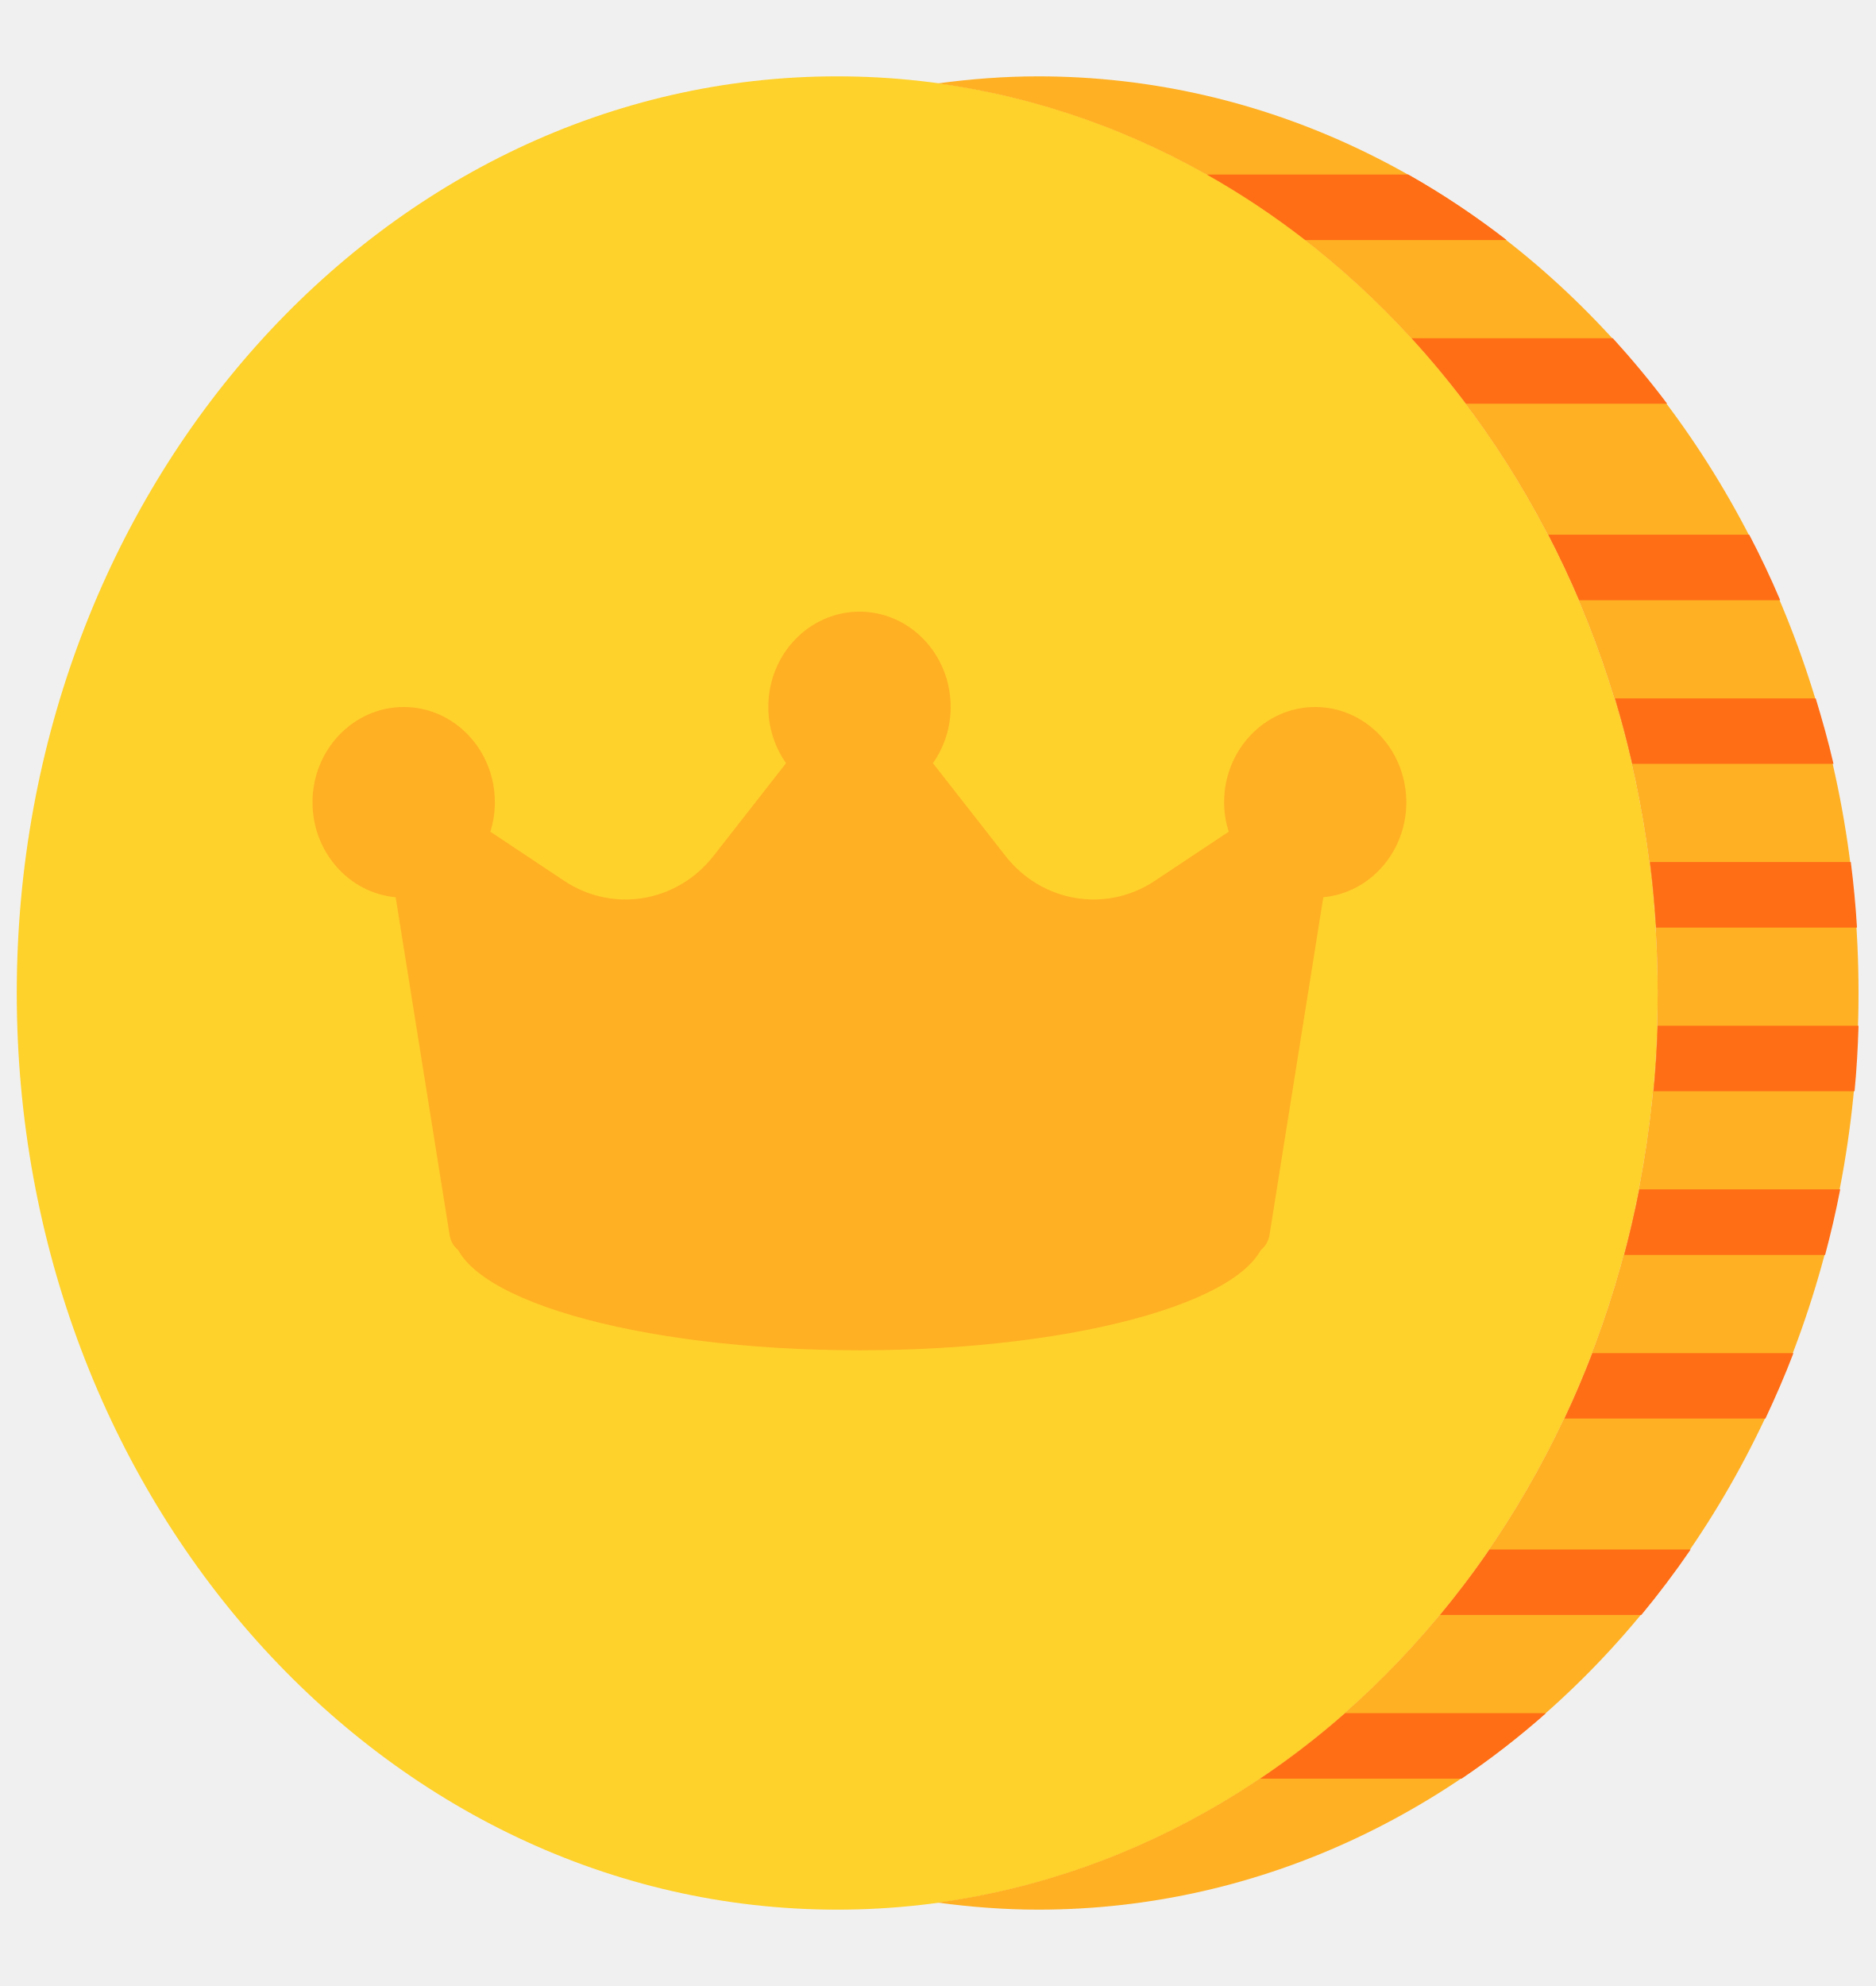
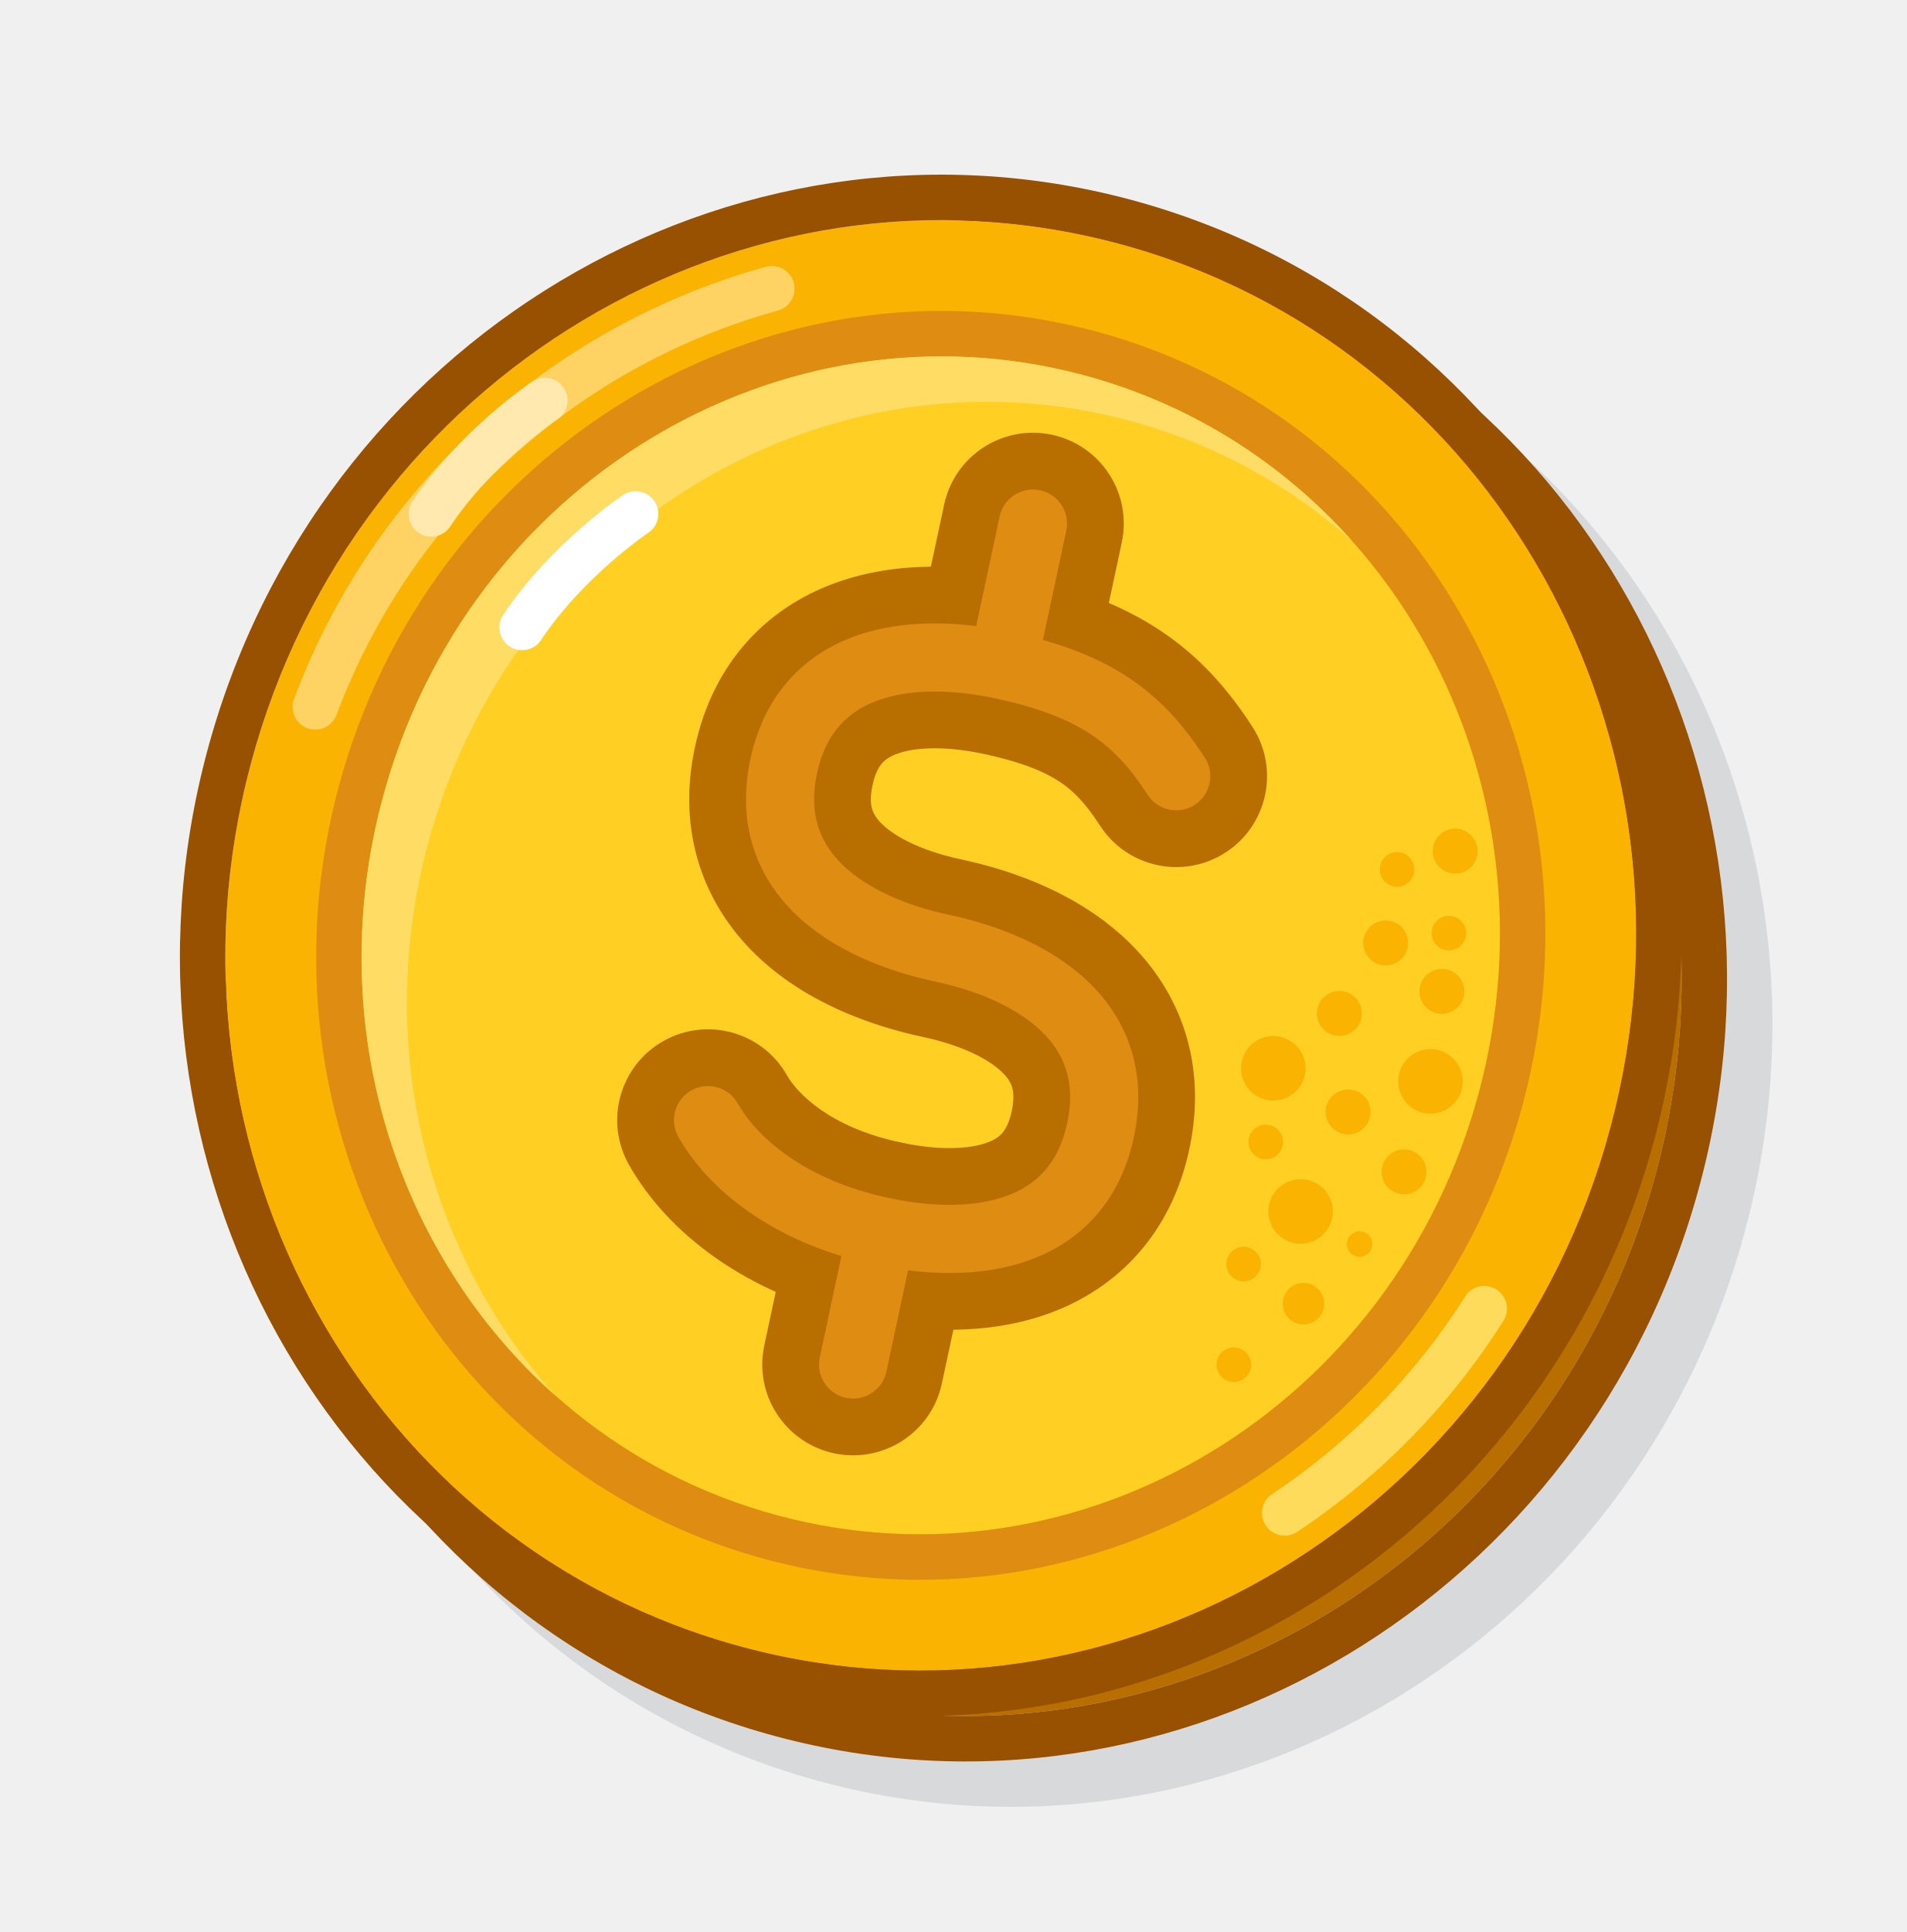
- <svg xmlns="http://www.w3.org/2000/svg" width="17" height="18" viewBox="0 0 17 18" fill="none">
-   <g id="Group 4">
-     <g id="001-coin">
-       <path id="XMLID_99_" fill-rule="evenodd" clip-rule="evenodd" d="M7.589 17.308C11.697 17.308 15.027 13.588 15.027 9C15.027 4.412 11.697 0.692 7.589 0.692C3.482 0.692 0.152 4.412 0.152 9C0.152 13.588 3.482 17.308 7.589 17.308" fill="#FFD12B" />
-       <path id="XMLID_132_" fill-rule="evenodd" clip-rule="evenodd" d="M15.027 9C15.027 4.757 12.178 1.258 8.5 0.756C8.799 0.716 9.102 0.692 9.411 0.692C13.518 0.692 16.848 4.412 16.848 9C16.848 13.588 13.518 17.308 9.411 17.308C9.102 17.308 8.799 17.284 8.5 17.244C12.178 16.742 15.027 13.243 15.027 9" fill="#FFB023" />
-       <path id="XMLID_114_" fill-rule="evenodd" clip-rule="evenodd" d="M15.027 9.297H16.848C16.842 9.496 16.831 9.694 16.812 9.89H14.99C15.009 9.694 15.021 9.496 15.027 9.297" fill="#FF6D15" />
-       <path id="XMLID_113_" fill-rule="evenodd" clip-rule="evenodd" d="M14.958 7.813H16.778C16.803 8.009 16.822 8.207 16.834 8.407H15.013C15 8.207 14.983 8.009 14.958 7.813" fill="#FF6D15" />
-       <path id="XMLID_112_" fill-rule="evenodd" clip-rule="evenodd" d="M14.861 10.78H16.682C16.643 10.981 16.597 11.179 16.545 11.374H14.724C14.776 11.179 14.821 10.981 14.861 10.78" fill="#FF6D15" />
-       <path id="XMLID_111_" fill-rule="evenodd" clip-rule="evenodd" d="M14.436 12.264H16.258C16.181 12.466 16.095 12.663 16.004 12.857H14.183C14.274 12.664 14.358 12.466 14.436 12.264" fill="#FF6D15" />
-       <path id="XMLID_110_" fill-rule="evenodd" clip-rule="evenodd" d="M14.641 6.33H16.46C16.519 6.525 16.575 6.722 16.621 6.923H14.797C14.751 6.723 14.7 6.524 14.641 6.33" fill="#FF6D15" />
-       <path id="XMLID_109_" fill-rule="evenodd" clip-rule="evenodd" d="M14.036 4.846H15.857C15.958 5.039 16.052 5.237 16.138 5.44H14.316C14.229 5.237 14.136 5.039 14.036 4.846" fill="#FF6D15" />
-       <path id="XMLID_108_" fill-rule="evenodd" clip-rule="evenodd" d="M12.797 3.066H14.621C14.793 3.255 14.958 3.453 15.113 3.659H13.29C13.134 3.453 12.97 3.255 12.797 3.066" fill="#FF6D15" />
-       <path id="XMLID_107_" fill-rule="evenodd" clip-rule="evenodd" d="M10.941 1.582H12.766C13.076 1.757 13.374 1.956 13.658 2.176H11.833C11.55 1.956 11.251 1.757 10.941 1.582" fill="#FF6D15" />
-       <path id="XMLID_106_" fill-rule="evenodd" clip-rule="evenodd" d="M13.503 14.044H15.326C15.185 14.25 15.036 14.447 14.879 14.637H13.055C13.212 14.447 13.362 14.25 13.503 14.044" fill="#FF6D15" />
-       <path id="XMLID_105_" fill-rule="evenodd" clip-rule="evenodd" d="M14.015 15.527C13.772 15.742 13.516 15.941 13.249 16.121H11.424C11.692 15.941 11.95 15.743 12.195 15.527H14.015Z" fill="#FF6D15" />
+ <svg xmlns="http://www.w3.org/2000/svg" width="154" height="156" viewBox="0 0 154 156" fill="none">
+   <g id="Group 982">
+     <path id="Union" d="M66.367 143.876C98.747 152.552 132.057 132.471 140.939 99.325C149.82 66.179 131.013 32.133 98.633 23.457C66.253 14.781 32.943 34.862 24.061 68.008C15.18 101.154 33.987 135.2 66.367 143.876Z" fill="#021024" fill-opacity="0.1" />
+     <path id="Ellipse 732" d="M133.73 94.71C125.344 126.006 93.968 144.792 63.649 136.668C33.331 128.544 15.551 96.587 23.937 65.29C32.322 33.994 63.699 15.209 94.017 23.332C124.336 31.456 142.116 63.413 133.73 94.71Z" fill="#B96F00" />
+     <path id="Ellipse 732 (Stroke)" fill-rule="evenodd" clip-rule="evenodd" d="M137.272 95.659C128.39 128.804 95.08 148.886 62.7 140.209C30.32 131.533 11.513 97.487 20.395 64.341C29.276 31.196 62.587 11.114 94.966 19.791C127.346 28.467 146.153 62.513 137.272 95.659ZM63.649 136.668C93.968 144.792 125.344 126.006 133.73 94.71C142.116 63.413 124.336 31.456 94.017 23.332C63.699 15.209 32.322 33.994 23.936 65.29C15.551 96.587 33.331 128.544 63.649 136.668Z" fill="#975100" />
+     <path id="Ellipse 728" d="M130.064 91.043C121.678 122.34 90.301 141.125 59.983 133.001C29.664 124.877 11.884 92.921 20.27 61.624C28.656 30.327 60.032 11.542 90.351 19.666C120.669 27.79 138.449 59.746 130.064 91.043Z" fill="#F9B300" />
+     <path id="Ellipse 728 (Stroke)" fill-rule="evenodd" clip-rule="evenodd" d="M133.605 91.992C124.724 125.138 91.413 145.219 59.034 136.543C26.654 127.867 7.847 93.821 16.728 60.675C25.61 27.529 58.92 7.448 91.3 16.124C123.68 24.8 142.487 58.846 133.605 91.992ZM59.983 133.001C90.301 141.125 121.678 122.34 130.063 91.043C138.449 59.746 120.669 27.79 90.351 19.666C60.032 11.542 28.656 30.327 20.27 61.624C11.884 92.921 29.664 124.877 59.983 133.001Z" fill="#975100" />
+     <path id="Ellipse 733" d="M119.438 88.196C112.625 113.624 87.28 128.927 62.83 122.376C38.379 115.824 24.081 89.899 30.895 64.471C37.709 39.042 63.053 23.739 87.504 30.291C111.954 36.842 126.252 62.767 119.438 88.196Z" fill="#FFCF23" />
+     <path id="Ellipse 733 (Stroke)" fill-rule="evenodd" clip-rule="evenodd" d="M122.98 89.145C115.678 116.397 88.417 133.028 61.881 125.918C35.344 118.807 20.051 90.774 27.353 63.522C34.656 36.269 61.916 19.639 88.453 26.749C114.989 33.859 130.282 61.892 122.98 89.145ZM62.83 122.376C87.28 128.927 112.625 113.624 119.438 88.196C126.252 62.767 111.954 36.842 87.504 30.291C63.053 23.739 37.709 39.042 30.895 64.471C24.081 89.899 38.379 115.824 62.83 122.376Z" fill="#DF8D12" />
+     <path id="Subtract" fill-rule="evenodd" clip-rule="evenodd" d="M109.201 43.688C104.164 39.199 98.071 35.807 91.17 33.958C66.72 27.406 41.375 42.709 34.562 68.138C30.165 84.546 34.559 101.162 44.799 112.645C31.99 101.23 26.005 82.722 30.895 64.471C37.709 39.042 63.053 23.739 87.504 30.291C96.176 32.615 103.572 37.376 109.201 43.688Z" fill="#FFDD65" />
+     <g id="Group 947">
+       <path id="Ellipse 587" d="M107.403 96.742C107.999 98.05 107.422 99.594 106.114 100.191C104.806 100.788 103.262 100.211 102.665 98.903C102.068 97.595 102.645 96.05 103.953 95.454C105.262 94.857 106.806 95.434 107.403 96.742Z" fill="#F9B300" />
+       <path id="Ellipse 588" d="M117.889 86.236C118.485 87.544 117.909 89.088 116.6 89.685C115.292 90.282 113.748 89.705 113.151 88.397C112.555 87.088 113.131 85.544 114.44 84.948C115.748 84.351 117.292 84.928 117.889 86.236Z" fill="#F9B300" />
+       <path id="Ellipse 597" d="M105.194 85.179C105.791 86.487 105.214 88.031 103.906 88.628C102.598 89.225 101.053 88.648 100.457 87.34C99.86 86.032 100.437 84.487 101.745 83.891C103.053 83.294 104.597 83.871 105.194 85.179Z" fill="#F9B300" />
+       <path id="Ellipse 589" d="M110.519 89.034C110.935 89.945 110.533 91.021 109.622 91.436C108.711 91.852 107.635 91.45 107.22 90.539C106.804 89.628 107.206 88.552 108.117 88.137C109.028 87.721 110.103 88.123 110.519 89.034Z" fill="#F9B300" />
+       <path id="Ellipse 590" d="M109.814 81.079C110.229 81.99 109.828 83.066 108.917 83.481C108.006 83.897 106.93 83.495 106.515 82.584C106.099 81.673 106.501 80.597 107.412 80.182C108.323 79.766 109.398 80.168 109.814 81.079Z" fill="#F9B300" />
+       <path id="Ellipse 591" d="M118.095 79.294C118.511 80.205 118.109 81.281 117.198 81.696C116.287 82.112 115.212 81.71 114.796 80.799C114.38 79.888 114.782 78.813 115.693 78.397C116.604 77.981 117.68 78.383 118.095 79.294Z" fill="#F9B300" />
+       <path id="Ellipse 592" d="M119.165 67.974C119.581 68.885 119.179 69.96 118.268 70.376C117.357 70.791 116.282 70.39 115.866 69.478C115.45 68.567 115.852 67.492 116.763 67.076C117.674 66.661 118.75 67.062 119.165 67.974Z" fill="#F9B300" />
+       <path id="Ellipse 593" d="M113.554 75.387C113.969 76.298 113.567 77.374 112.656 77.789C111.745 78.205 110.67 77.803 110.254 76.892C109.839 75.981 110.24 74.906 111.151 74.49C112.063 74.075 113.138 74.476 113.554 75.387Z" fill="#F9B300" />
+       <path id="Ellipse 594" d="M115.036 93.873C115.452 94.784 115.05 95.859 114.139 96.275C113.228 96.691 112.152 96.289 111.737 95.378C111.321 94.467 111.723 93.391 112.634 92.976C113.545 92.56 114.621 92.962 115.036 93.873Z" fill="#F9B300" />
+       <path id="Ellipse 595" d="M106.789 104.573C107.173 105.415 106.802 106.409 105.96 106.793C105.118 107.177 104.124 106.805 103.74 105.963C103.356 105.121 103.727 104.127 104.569 103.743C105.411 103.359 106.405 103.731 106.789 104.573Z" fill="#F9B300" />
+       <path id="Ellipse 596" d="M110.734 100.023C110.969 100.538 110.741 101.147 110.226 101.382C109.711 101.617 109.103 101.389 108.868 100.874C108.633 100.359 108.86 99.751 109.375 99.516C109.89 99.281 110.499 99.508 110.734 100.023Z" fill="#F9B300" />
+       <path id="Ellipse 598" d="M103.487 91.63C103.806 92.33 103.497 93.158 102.796 93.477C102.096 93.797 101.268 93.488 100.949 92.787C100.629 92.086 100.938 91.259 101.639 90.939C102.34 90.62 103.167 90.929 103.487 91.63Z" fill="#F9B300" />
+       <path id="Ellipse 601" d="M114.092 69.623C114.412 70.323 114.103 71.151 113.402 71.47C112.701 71.79 111.874 71.481 111.555 70.78C111.235 70.079 111.544 69.252 112.245 68.933C112.945 68.613 113.773 68.922 114.092 69.623Z" fill="#F9B300" />
+       <path id="Ellipse 602" d="M118.278 74.766C118.597 75.467 118.288 76.294 117.588 76.614C116.887 76.933 116.06 76.624 115.74 75.923C115.42 75.222 115.729 74.395 116.43 74.076C117.131 73.756 117.958 74.065 118.278 74.766Z" fill="#F9B300" />
+       <path id="Ellipse 599" d="M101.699 101.489C102.019 102.19 101.71 103.017 101.009 103.337C100.308 103.657 99.481 103.348 99.161 102.647C98.842 101.946 99.151 101.119 99.852 100.799C100.552 100.479 101.38 100.788 101.699 101.489Z" fill="#F9B300" />
+       <path id="Ellipse 600" d="M100.91 109.617C101.229 110.317 100.92 111.145 100.219 111.464C99.519 111.784 98.691 111.475 98.372 110.774C98.052 110.073 98.361 109.246 99.062 108.926C99.763 108.607 100.59 108.916 100.91 109.617Z" fill="#F9B300" />
    </g>
-     <g id="001-crown-2">
-       <path id="Path" fill-rule="evenodd" clip-rule="evenodd" d="M11.924 6.408C11.467 6.408 11.097 6.795 11.097 7.272C11.097 7.362 11.111 7.452 11.139 7.538L10.468 7.984C10.027 8.277 9.445 8.18 9.114 7.757L8.457 6.917C8.561 6.77 8.618 6.591 8.618 6.408C8.618 5.931 8.248 5.544 7.792 5.544C7.335 5.544 6.965 5.931 6.965 6.408C6.965 6.591 7.022 6.77 7.126 6.917L6.469 7.757C6.138 8.18 5.557 8.277 5.115 7.984L4.445 7.538C4.472 7.452 4.486 7.362 4.486 7.272C4.486 6.795 4.116 6.408 3.66 6.408C3.204 6.408 2.833 6.795 2.833 7.272C2.833 7.719 3.161 8.093 3.587 8.132L4.076 11.194C4.092 11.298 4.179 11.374 4.28 11.374H11.304C11.405 11.374 11.491 11.298 11.508 11.194L11.996 8.132C12.45 8.089 12.786 7.67 12.745 7.195C12.707 6.75 12.351 6.409 11.924 6.408Z" fill="#FFB023" />
-       <path id="Oval" fill-rule="evenodd" clip-rule="evenodd" d="M7.792 12.238C9.826 12.238 11.475 11.755 11.475 11.159C11.475 10.562 9.826 10.079 7.792 10.079C5.757 10.079 4.108 10.562 4.108 11.159C4.108 11.755 5.757 12.238 7.792 12.238Z" fill="#FFB023" />
+     <g id="Group 952">
+       <path id="Vector 379 (Stroke)" fill-rule="evenodd" clip-rule="evenodd" d="M67.462 47.069C72.492 45.246 77.989 45.567 82.508 46.534C86.897 47.473 90.612 48.838 93.803 50.981C97.048 53.159 99.293 55.834 101.145 58.693C103.346 62.093 102.375 66.633 98.975 68.835C95.576 71.036 91.035 70.065 88.834 66.665C87.691 64.9 86.738 63.903 85.628 63.157C84.465 62.377 82.669 61.567 79.439 60.876C76.339 60.213 73.911 60.332 72.462 60.858C71.823 61.089 71.468 61.362 71.241 61.618C71.023 61.864 70.685 62.361 70.461 63.408C70.237 64.454 70.342 65.046 70.441 65.36C70.543 65.686 70.755 66.081 71.243 66.553C72.35 67.626 74.517 68.728 77.617 69.391C82.136 70.358 87.283 72.314 91.126 76.036C95.348 80.124 97.514 85.933 96.048 92.786C94.582 99.638 90.228 104.053 84.704 106.056C79.675 107.879 74.178 107.558 69.659 106.591C60.237 104.576 53.878 99.494 50.798 94.063C48.8 90.54 50.037 86.065 53.56 84.067C57.083 82.069 61.558 83.305 63.556 86.828C64.334 88.199 66.911 91.005 72.727 92.249C75.828 92.912 78.256 92.793 79.705 92.267C80.343 92.036 80.698 91.763 80.925 91.507C81.144 91.261 81.482 90.764 81.706 89.717C81.93 88.671 81.824 88.079 81.726 87.765C81.624 87.439 81.411 87.044 80.923 86.572C79.816 85.5 77.65 84.397 74.549 83.734C70.03 82.767 64.883 80.811 61.04 77.089C56.819 73.001 54.653 67.192 56.119 60.339C57.585 53.487 61.938 49.072 67.462 47.069Z" fill="#B96F00" />
+       <path id="Vector 380 (Stroke)" fill-rule="evenodd" clip-rule="evenodd" d="M84.953 35.105C88.913 35.952 91.437 39.85 90.59 43.81L88.288 54.567C87.441 58.527 83.544 61.051 79.583 60.204C75.623 59.356 73.099 55.459 73.946 51.498L76.248 40.742C77.095 36.781 80.992 34.258 84.953 35.105Z" fill="#B96F00" />
+       <path id="Vector 381 (Stroke)" fill-rule="evenodd" clip-rule="evenodd" d="M72.728 92.249C76.688 93.097 79.212 96.994 78.364 100.954L76.063 111.711C75.216 115.672 71.318 118.195 67.358 117.348C63.398 116.501 60.874 112.603 61.721 108.643L64.022 97.886C64.87 93.926 68.767 91.402 72.728 92.249Z" fill="#B96F00" />
+       <path id="Vector 382 (Stroke)" fill-rule="evenodd" clip-rule="evenodd" d="M69.025 51.378C72.935 49.96 77.473 50.144 81.549 51.016C85.576 51.877 88.691 53.069 91.249 54.786C93.826 56.516 95.667 58.667 97.298 61.185C98.123 62.459 97.759 64.162 96.484 64.988C95.209 65.813 93.507 65.449 92.681 64.174C91.317 62.067 89.96 60.545 88.183 59.352C86.386 58.146 83.99 57.163 80.398 56.394C76.854 55.636 73.467 55.618 70.899 56.549C68.517 57.413 66.69 59.126 65.979 62.449C65.268 65.772 66.234 68.083 68.055 69.846C70.017 71.746 73.115 73.115 76.659 73.873C80.734 74.745 84.95 76.435 87.938 79.328C91.068 82.359 92.689 86.578 91.566 91.827C90.443 97.075 87.238 100.262 83.142 101.747C79.231 103.165 74.693 102.981 70.618 102.109C62.323 100.335 57.145 95.964 54.785 91.802C54.036 90.481 54.499 88.803 55.821 88.054C57.142 87.305 58.82 87.768 59.569 89.089C61.066 91.729 64.825 95.246 71.768 96.731C75.312 97.489 78.699 97.507 81.267 96.576C83.65 95.712 85.477 93.999 86.188 90.676C86.898 87.353 85.932 85.042 84.112 83.279C82.15 81.379 79.052 80.01 75.508 79.252C71.432 78.38 67.217 76.691 64.228 73.797C61.099 70.766 59.478 66.547 60.601 61.298C61.724 56.05 64.928 52.863 69.025 51.378Z" fill="#DF8D12" />
+       <path id="Vector 383 (Stroke)" fill-rule="evenodd" clip-rule="evenodd" d="M83.994 39.587C85.479 39.904 86.425 41.366 86.108 42.851L83.806 53.608C83.489 55.093 82.027 56.039 80.542 55.722C79.057 55.404 78.11 53.942 78.428 52.457L80.729 41.701C81.047 40.215 82.509 39.269 83.994 39.587Z" fill="#DF8D12" />
+       <path id="Vector 384 (Stroke)" fill-rule="evenodd" clip-rule="evenodd" d="M71.769 96.731C73.254 97.049 74.2 98.51 73.882 99.996L71.581 110.752C71.263 112.237 69.802 113.184 68.317 112.866C66.832 112.548 65.885 111.087 66.203 109.602L68.504 98.845C68.822 97.36 70.283 96.413 71.769 96.731Z" fill="#DF8D12" />
    </g>
+     <path id="Ellipse 731 (Stroke)" fill-rule="evenodd" clip-rule="evenodd" d="M24.821 58.801C23.873 58.446 23.391 57.39 23.745 56.442C30.074 39.507 44.245 26.401 61.846 21.543C62.822 21.274 63.831 21.847 64.101 22.823C64.37 23.799 63.797 24.808 62.821 25.078C46.362 29.62 33.1 41.883 27.18 57.725C26.826 58.673 25.77 59.155 24.821 58.801Z" fill="#FFD363" />
+     <path id="Ellipse 729 (Stroke)" fill-rule="evenodd" clip-rule="evenodd" d="M120.846 104.117C121.702 104.657 121.957 105.79 121.417 106.646C117.128 113.435 111.442 119.252 104.762 123.693C103.918 124.254 102.78 124.025 102.22 123.182C101.659 122.339 101.888 121.201 102.731 120.64C108.982 116.484 114.304 111.04 118.317 104.688C118.857 103.832 119.99 103.576 120.846 104.117Z" fill="#FFDB5B" />
+     <path id="Vector 605 (Stroke)" fill-rule="evenodd" clip-rule="evenodd" d="M45.017 33.859C45.017 33.859 45.017 33.858 45.017 33.859L44 32.333C45.017 33.859 45.017 33.859 45.017 33.859L45.01 33.863L44.973 33.889C44.938 33.912 44.884 33.95 44.812 34C44.669 34.102 44.454 34.256 44.183 34.459C43.641 34.866 42.876 35.467 41.999 36.234C40.235 37.777 38.071 39.949 36.359 42.517C35.797 43.359 34.659 43.587 33.816 43.025C32.974 42.464 32.746 41.325 33.308 40.483C35.262 37.551 37.681 35.14 39.584 33.474C40.541 32.637 41.38 31.978 41.983 31.526C42.285 31.299 42.529 31.124 42.7 31.003C42.786 30.943 42.854 30.896 42.901 30.863L42.958 30.825L42.974 30.814L42.98 30.81L42.982 30.809C42.982 30.809 42.983 30.808 44 32.333L42.982 30.809C43.824 30.247 44.964 30.474 45.525 31.316C46.087 32.158 45.858 33.297 45.017 33.859Z" fill="#FFE9AF" />
+     <path id="Vector 606 (Stroke)" fill-rule="evenodd" clip-rule="evenodd" d="M52.35 43.026C52.35 43.026 52.351 43.025 52.35 43.026L51.333 41.5C52.35 43.026 52.35 43.026 52.35 43.026L52.344 43.03L52.306 43.055C52.272 43.079 52.218 43.116 52.146 43.167C52.002 43.268 51.788 43.422 51.517 43.626C50.974 44.032 50.209 44.633 49.332 45.401C47.569 46.944 45.404 49.115 43.692 51.684C43.13 52.526 41.992 52.754 41.15 52.192C40.307 51.63 40.08 50.492 40.641 49.65C42.596 46.718 45.014 44.306 46.918 42.641C47.874 41.804 48.713 41.145 49.317 40.692C49.619 40.466 49.863 40.29 50.034 40.17C50.12 40.109 50.187 40.062 50.235 40.03L50.291 39.992L50.308 39.98L50.313 39.977L50.315 39.975C50.315 39.975 50.316 39.975 51.333 41.5L50.315 39.975C51.157 39.414 52.297 39.641 52.859 40.483C53.42 41.325 53.192 42.464 52.35 43.026Z" fill="white" />
  </g>
</svg>
